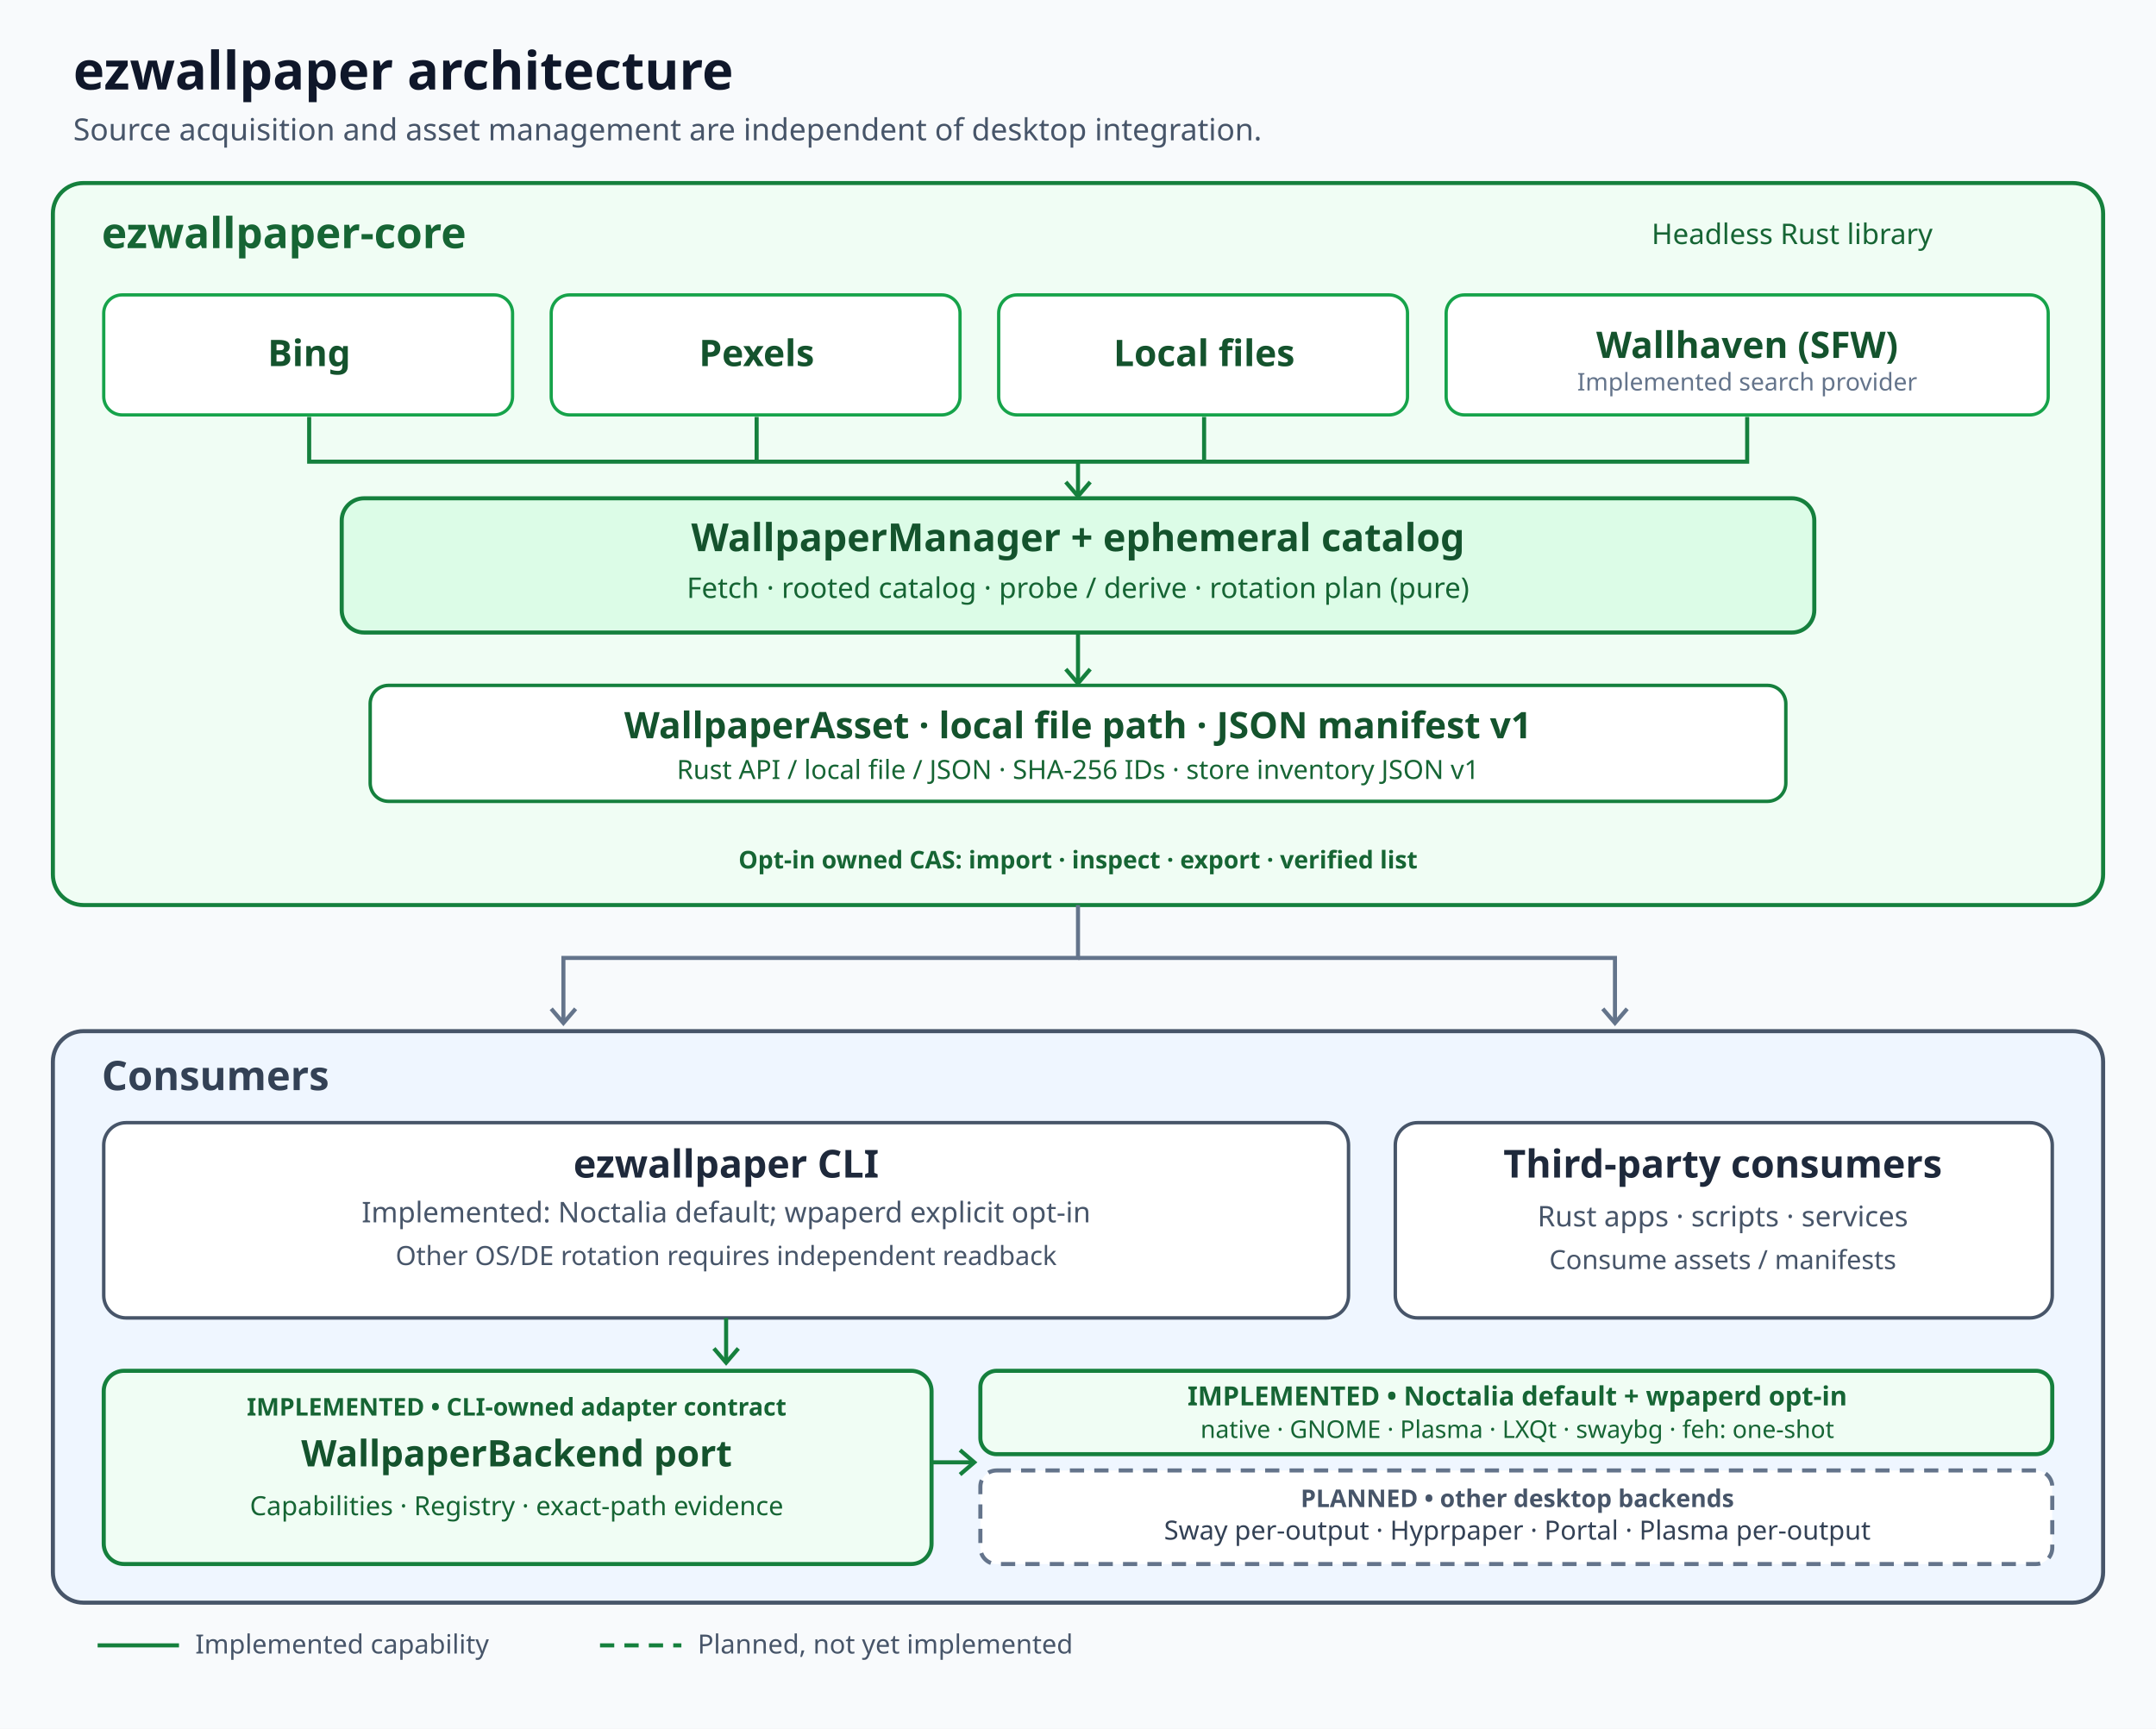
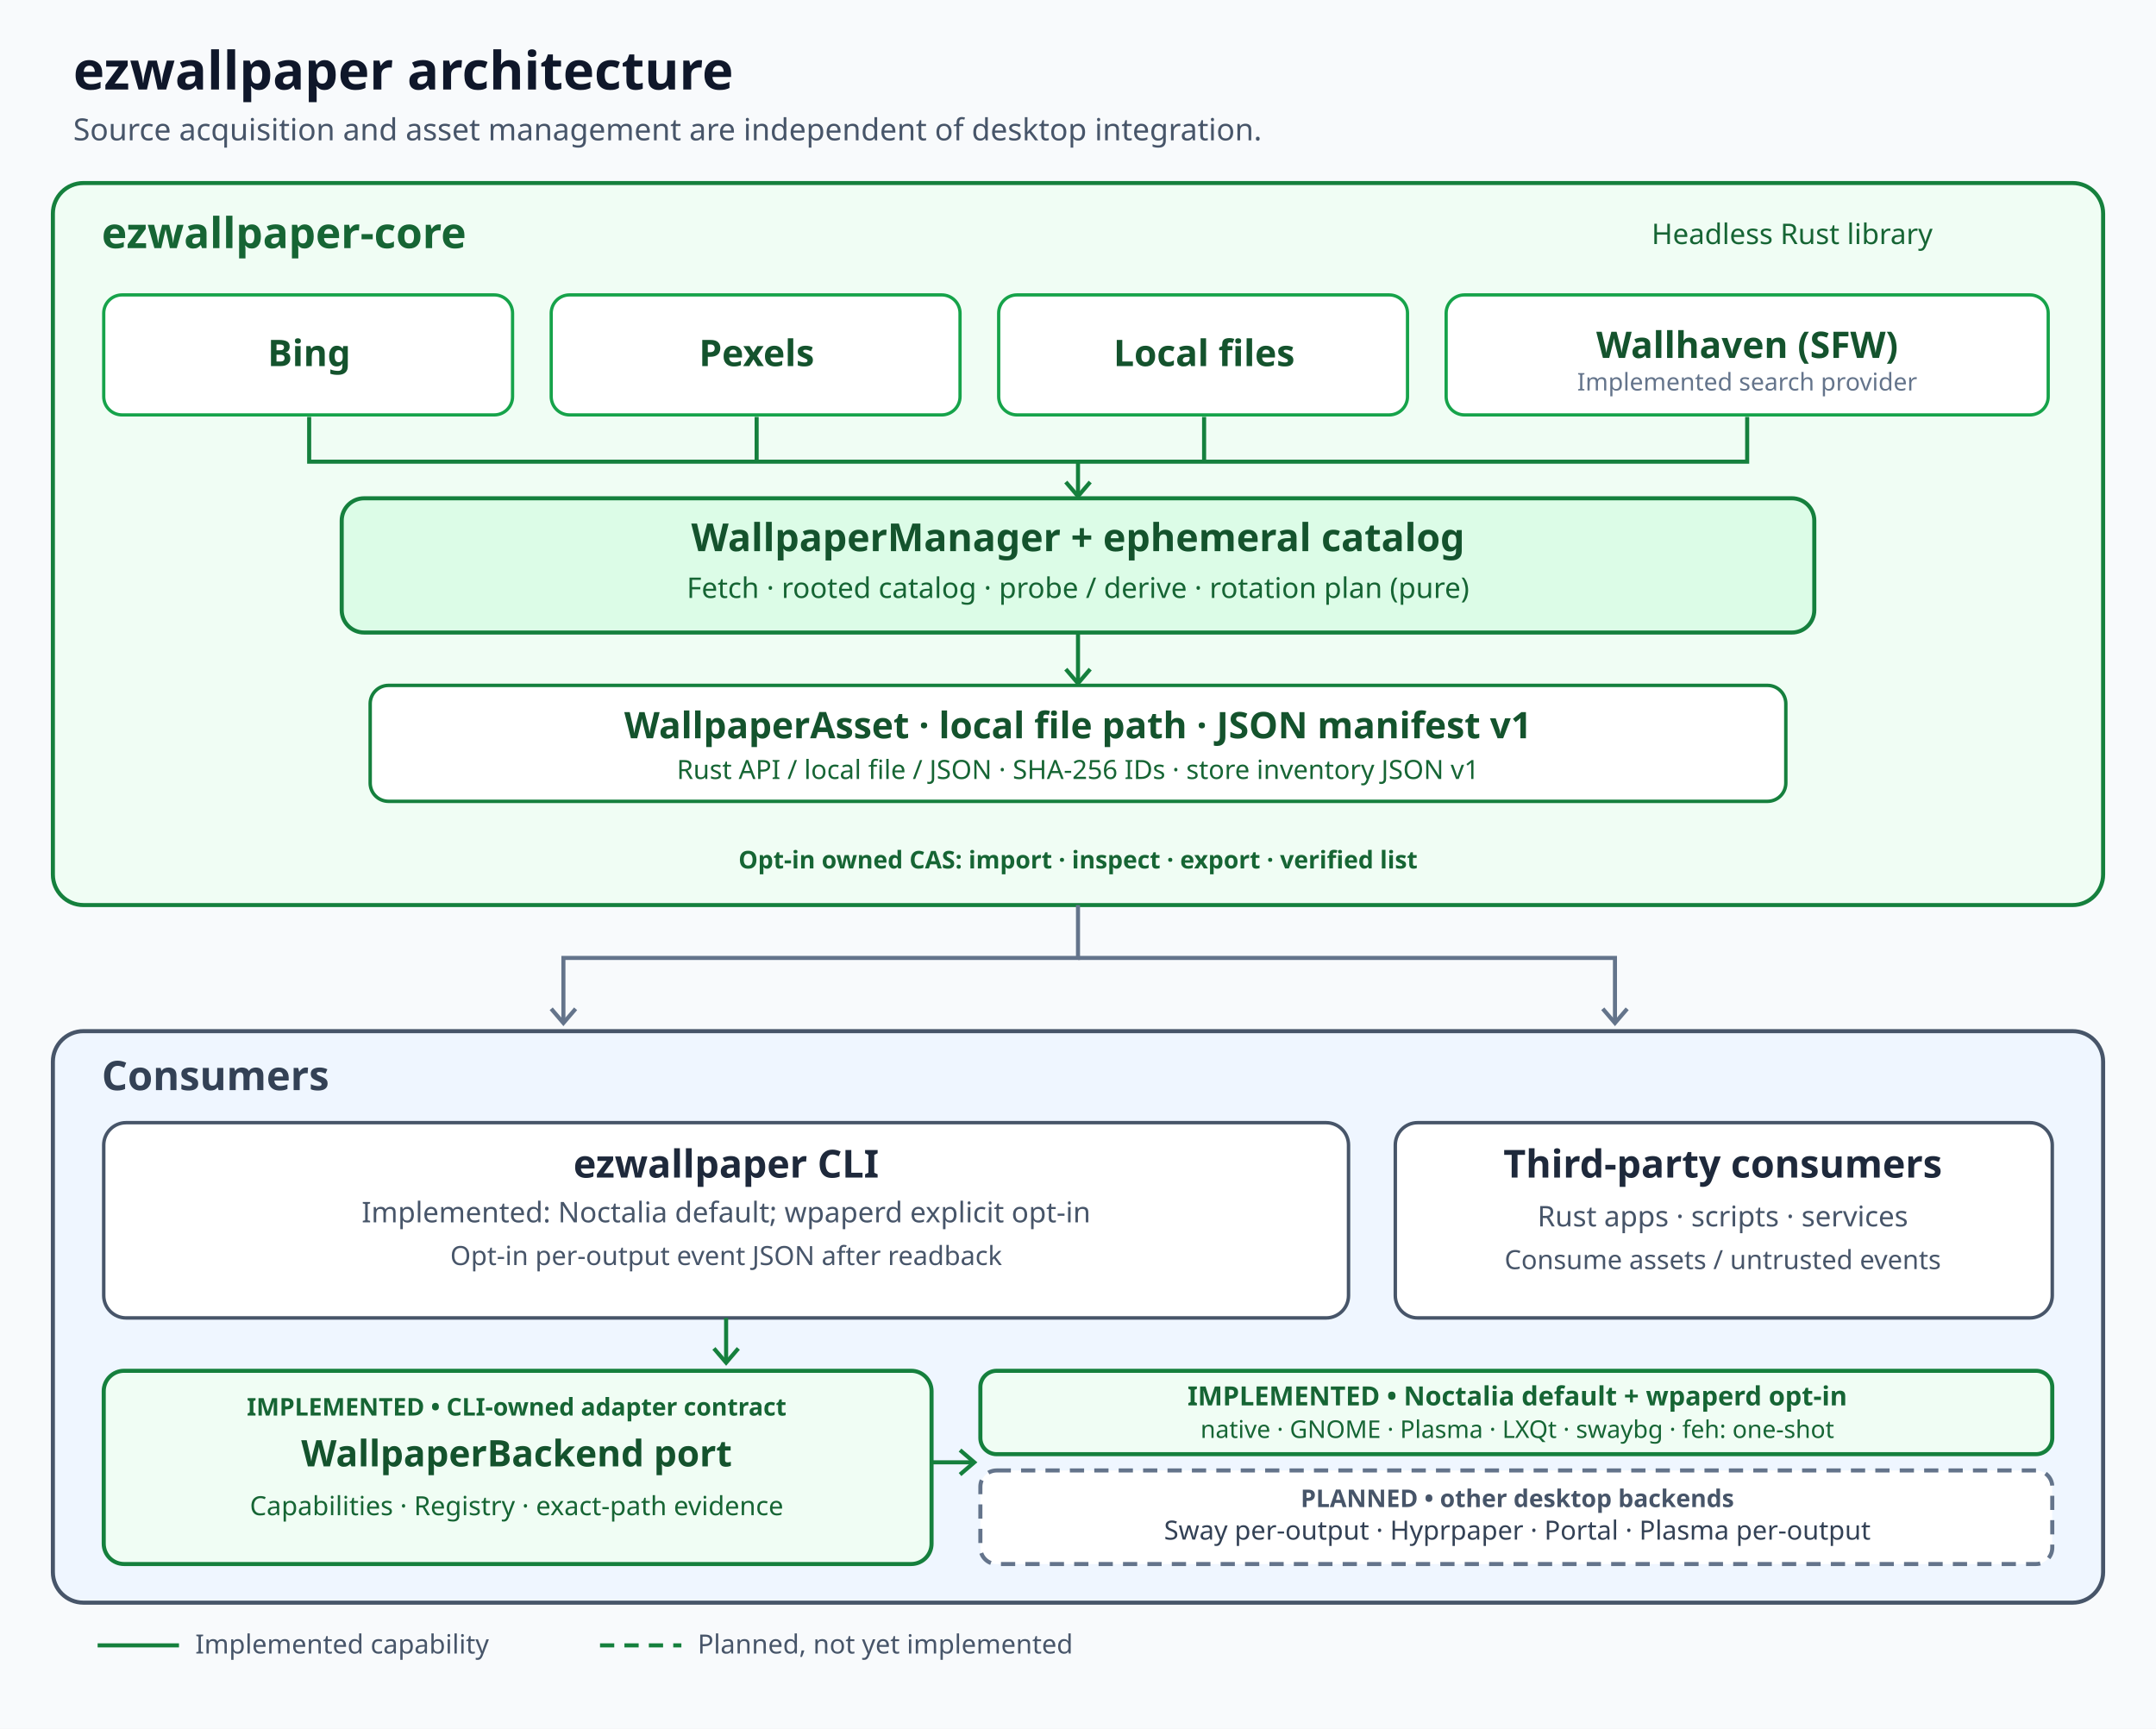
<svg xmlns="http://www.w3.org/2000/svg" width="1060" height="850" viewBox="0 0 1060 850" role="img" aria-labelledby="title desc">
  <rect width="1060" height="850" fill="#f8fafc" />
  <text x="36" y="44" fill="#0f172a" font-family="system-ui, sans-serif" font-size="26" font-weight="700">ezwallpaper architecture</text>
  <text x="36" y="69" fill="#475569" font-family="system-ui, sans-serif" font-size="15">Source acquisition and asset management are independent of desktop integration.</text>
  <rect x="26" y="90" width="1008" height="355" rx="15" fill="#f0fdf4" stroke="#15803d" stroke-width="2" />
  <text x="50" y="122" fill="#166534" font-family="system-ui, sans-serif" font-size="21" font-weight="700">ezwallpaper-core</text>
  <text x="812" y="120" fill="#166534" font-family="system-ui, sans-serif" font-size="14">Headless Rust library</text>
  <g fill="#fff" stroke="#16a34a" stroke-width="1.6">
    <rect x="51" y="145" width="201" height="59" rx="9" />
    <rect x="271" y="145" width="201" height="59" rx="9" />
    <rect x="491" y="145" width="201" height="59" rx="9" />
  </g>
  <rect x="711" y="145" width="296" height="59" rx="9" fill="#fff" stroke="#16a34a" stroke-width="1.6" />
  <g fill="#14532d" font-family="system-ui, sans-serif" font-size="18" font-weight="600" text-anchor="middle">
    <text x="152" y="180">Bing</text>
    <text x="372" y="180">Pexels</text>
    <text x="592" y="180">Local files</text>
    <text x="859" y="176">Wallhaven (SFW)</text>
  </g>
  <text x="859" y="192" fill="#64748b" font-family="system-ui, sans-serif" font-size="12" text-anchor="middle">Implemented search provider</text>
  <g stroke="#15803d" stroke-width="2" fill="none">
    <path d="M152 205 V227 H530 V244" />
    <path d="M372 205 V227" />
    <path d="M592 205 V227" />
    <path d="M859 205 V227 H530" />
    <path d="M524 237 L530 244 L536 237" />
  </g>
  <rect x="168" y="245" width="724" height="66" rx="11" fill="#dcfce7" stroke="#15803d" stroke-width="2" />
  <text x="530" y="271" fill="#14532d" font-family="system-ui, sans-serif" font-size="19" font-weight="700" text-anchor="middle">WallpaperManager + ephemeral catalog</text>
  <text x="530" y="294" fill="#166534" font-family="system-ui, sans-serif" font-size="14" text-anchor="middle">Fetch · rooted catalog · probe / derive · rotation plan (pure)</text>
  <path d="M530 311 V335" stroke="#15803d" stroke-width="2" />
  <path d="M524 329 L530 336 L536 329" fill="none" stroke="#15803d" stroke-width="2" />
  <rect x="182" y="337" width="696" height="57" rx="9" fill="#fff" stroke="#15803d" stroke-width="1.7" />
  <text x="530" y="363" fill="#14532d" font-family="system-ui, sans-serif" font-size="18" font-weight="700" text-anchor="middle">WallpaperAsset · local file path · JSON manifest v1</text>
  <text x="530" y="383" fill="#166534" font-family="system-ui, sans-serif" font-size="13" text-anchor="middle">Rust API / local file / JSON · SHA-256 IDs · store inventory JSON v1</text>
  <text x="530" y="427" fill="#166534" font-family="system-ui, sans-serif" font-size="12" font-weight="600" text-anchor="middle">Opt-in owned CAS: import · inspect · export · verified list</text>
  <g stroke="#64748b" stroke-width="2" fill="none">
    <path d="M530 445 V471 H277 V502" />
    <path d="M530 471 H794 V502" />
    <path d="M271 496 L277 503 L283 496" />
    <path d="M788 496 L794 503 L800 496" />
  </g>
  <rect x="26" y="507" width="1008" height="281" rx="15" fill="#eff6ff" stroke="#475569" stroke-width="2" />
  <text x="50" y="536" fill="#334155" font-family="system-ui, sans-serif" font-size="20" font-weight="700">Consumers</text>
  <rect x="51" y="552" width="612" height="96" rx="11" fill="#fff" stroke="#475569" stroke-width="1.7" />
  <text x="357" y="579" fill="#1e293b" font-family="system-ui, sans-serif" font-size="19" font-weight="700" text-anchor="middle">ezwallpaper CLI</text>
  <text x="357" y="601" fill="#475569" font-family="system-ui, sans-serif" font-size="14" text-anchor="middle">Implemented: Noctalia default; wpaperd explicit opt-in</text>
-   <text x="357" y="622" fill="#475569" font-family="system-ui, sans-serif" font-size="13" text-anchor="middle">Other OS/DE rotation requires independent readback</text>
+   <text x="357" y="622" fill="#475569" font-family="system-ui, sans-serif" font-size="13" text-anchor="middle">Opt-in per-output event JSON after readback</text>
  <rect x="686" y="552" width="323" height="96" rx="11" fill="#fff" stroke="#475569" stroke-width="1.7" />
  <text x="847" y="579" fill="#1e293b" font-family="system-ui, sans-serif" font-size="19" font-weight="700" text-anchor="middle">Third-party consumers</text>
  <text x="847" y="603" fill="#475569" font-family="system-ui, sans-serif" font-size="14" text-anchor="middle">Rust apps · scripts · services</text>
-   <text x="847" y="624" fill="#475569" font-family="system-ui, sans-serif" font-size="13" text-anchor="middle">Consume assets / manifests</text>
+   <text x="847" y="624" fill="#475569" font-family="system-ui, sans-serif" font-size="13" text-anchor="middle">Consume assets / untrusted events</text>
  <path d="M357 648 V670" stroke="#15803d" stroke-width="2" />
  <path d="M351 663 L357 670 L363 663" fill="none" stroke="#15803d" stroke-width="2" />
  <rect x="51" y="674" width="407" height="95" rx="10" fill="#f0fdf4" stroke="#15803d" stroke-width="2" />
  <text x="254" y="696" fill="#166534" font-family="system-ui, sans-serif" font-size="12" font-weight="700" text-anchor="middle">IMPLEMENTED • CLI-owned adapter contract</text>
  <text x="254" y="721" fill="#14532d" font-family="system-ui, sans-serif" font-size="18" font-weight="650" text-anchor="middle">WallpaperBackend port</text>
  <text x="254" y="745" fill="#166534" font-family="system-ui, sans-serif" font-size="13" text-anchor="middle">Capabilities · Registry · exact-path evidence</text>
  <path d="M458 719 H479" stroke="#15803d" stroke-width="2" />
  <path d="M472 713 L479 719 L472 725" fill="none" stroke="#15803d" stroke-width="2" />
  <rect x="482" y="674" width="527" height="41" rx="8" fill="#f0fdf4" stroke="#15803d" stroke-width="2" />
  <text x="746" y="691" fill="#166534" font-family="system-ui, sans-serif" font-size="13" font-weight="600" text-anchor="middle">IMPLEMENTED • Noctalia default + wpaperd opt-in</text>
  <text x="746" y="707" fill="#166534" font-family="system-ui, sans-serif" font-size="12" text-anchor="middle">native · GNOME · Plasma · LXQt · swaybg · feh: one-shot</text>
  <rect x="482" y="723" width="527" height="46" rx="8" fill="#fff" stroke="#64748b" stroke-width="2" stroke-dasharray="7 5" />
  <text x="746" y="741" fill="#475569" font-family="system-ui, sans-serif" font-size="12" font-weight="700" text-anchor="middle">PLANNED • other desktop backends</text>
  <text x="746" y="757" fill="#334155" font-family="system-ui, sans-serif" font-size="13" text-anchor="middle">Sway per-output · Hyprpaper · Portal · Plasma per-output</text>
  <path d="M48 809 H88" stroke="#15803d" stroke-width="2" />
  <text x="96" y="813" fill="#475569" font-family="system-ui, sans-serif" font-size="13">Implemented capability</text>
  <path d="M295 809 H335" stroke="#15803d" stroke-width="2" stroke-dasharray="7 5" />
  <text x="343" y="813" fill="#475569" font-family="system-ui, sans-serif" font-size="13">Planned, not yet implemented</text>
</svg>
